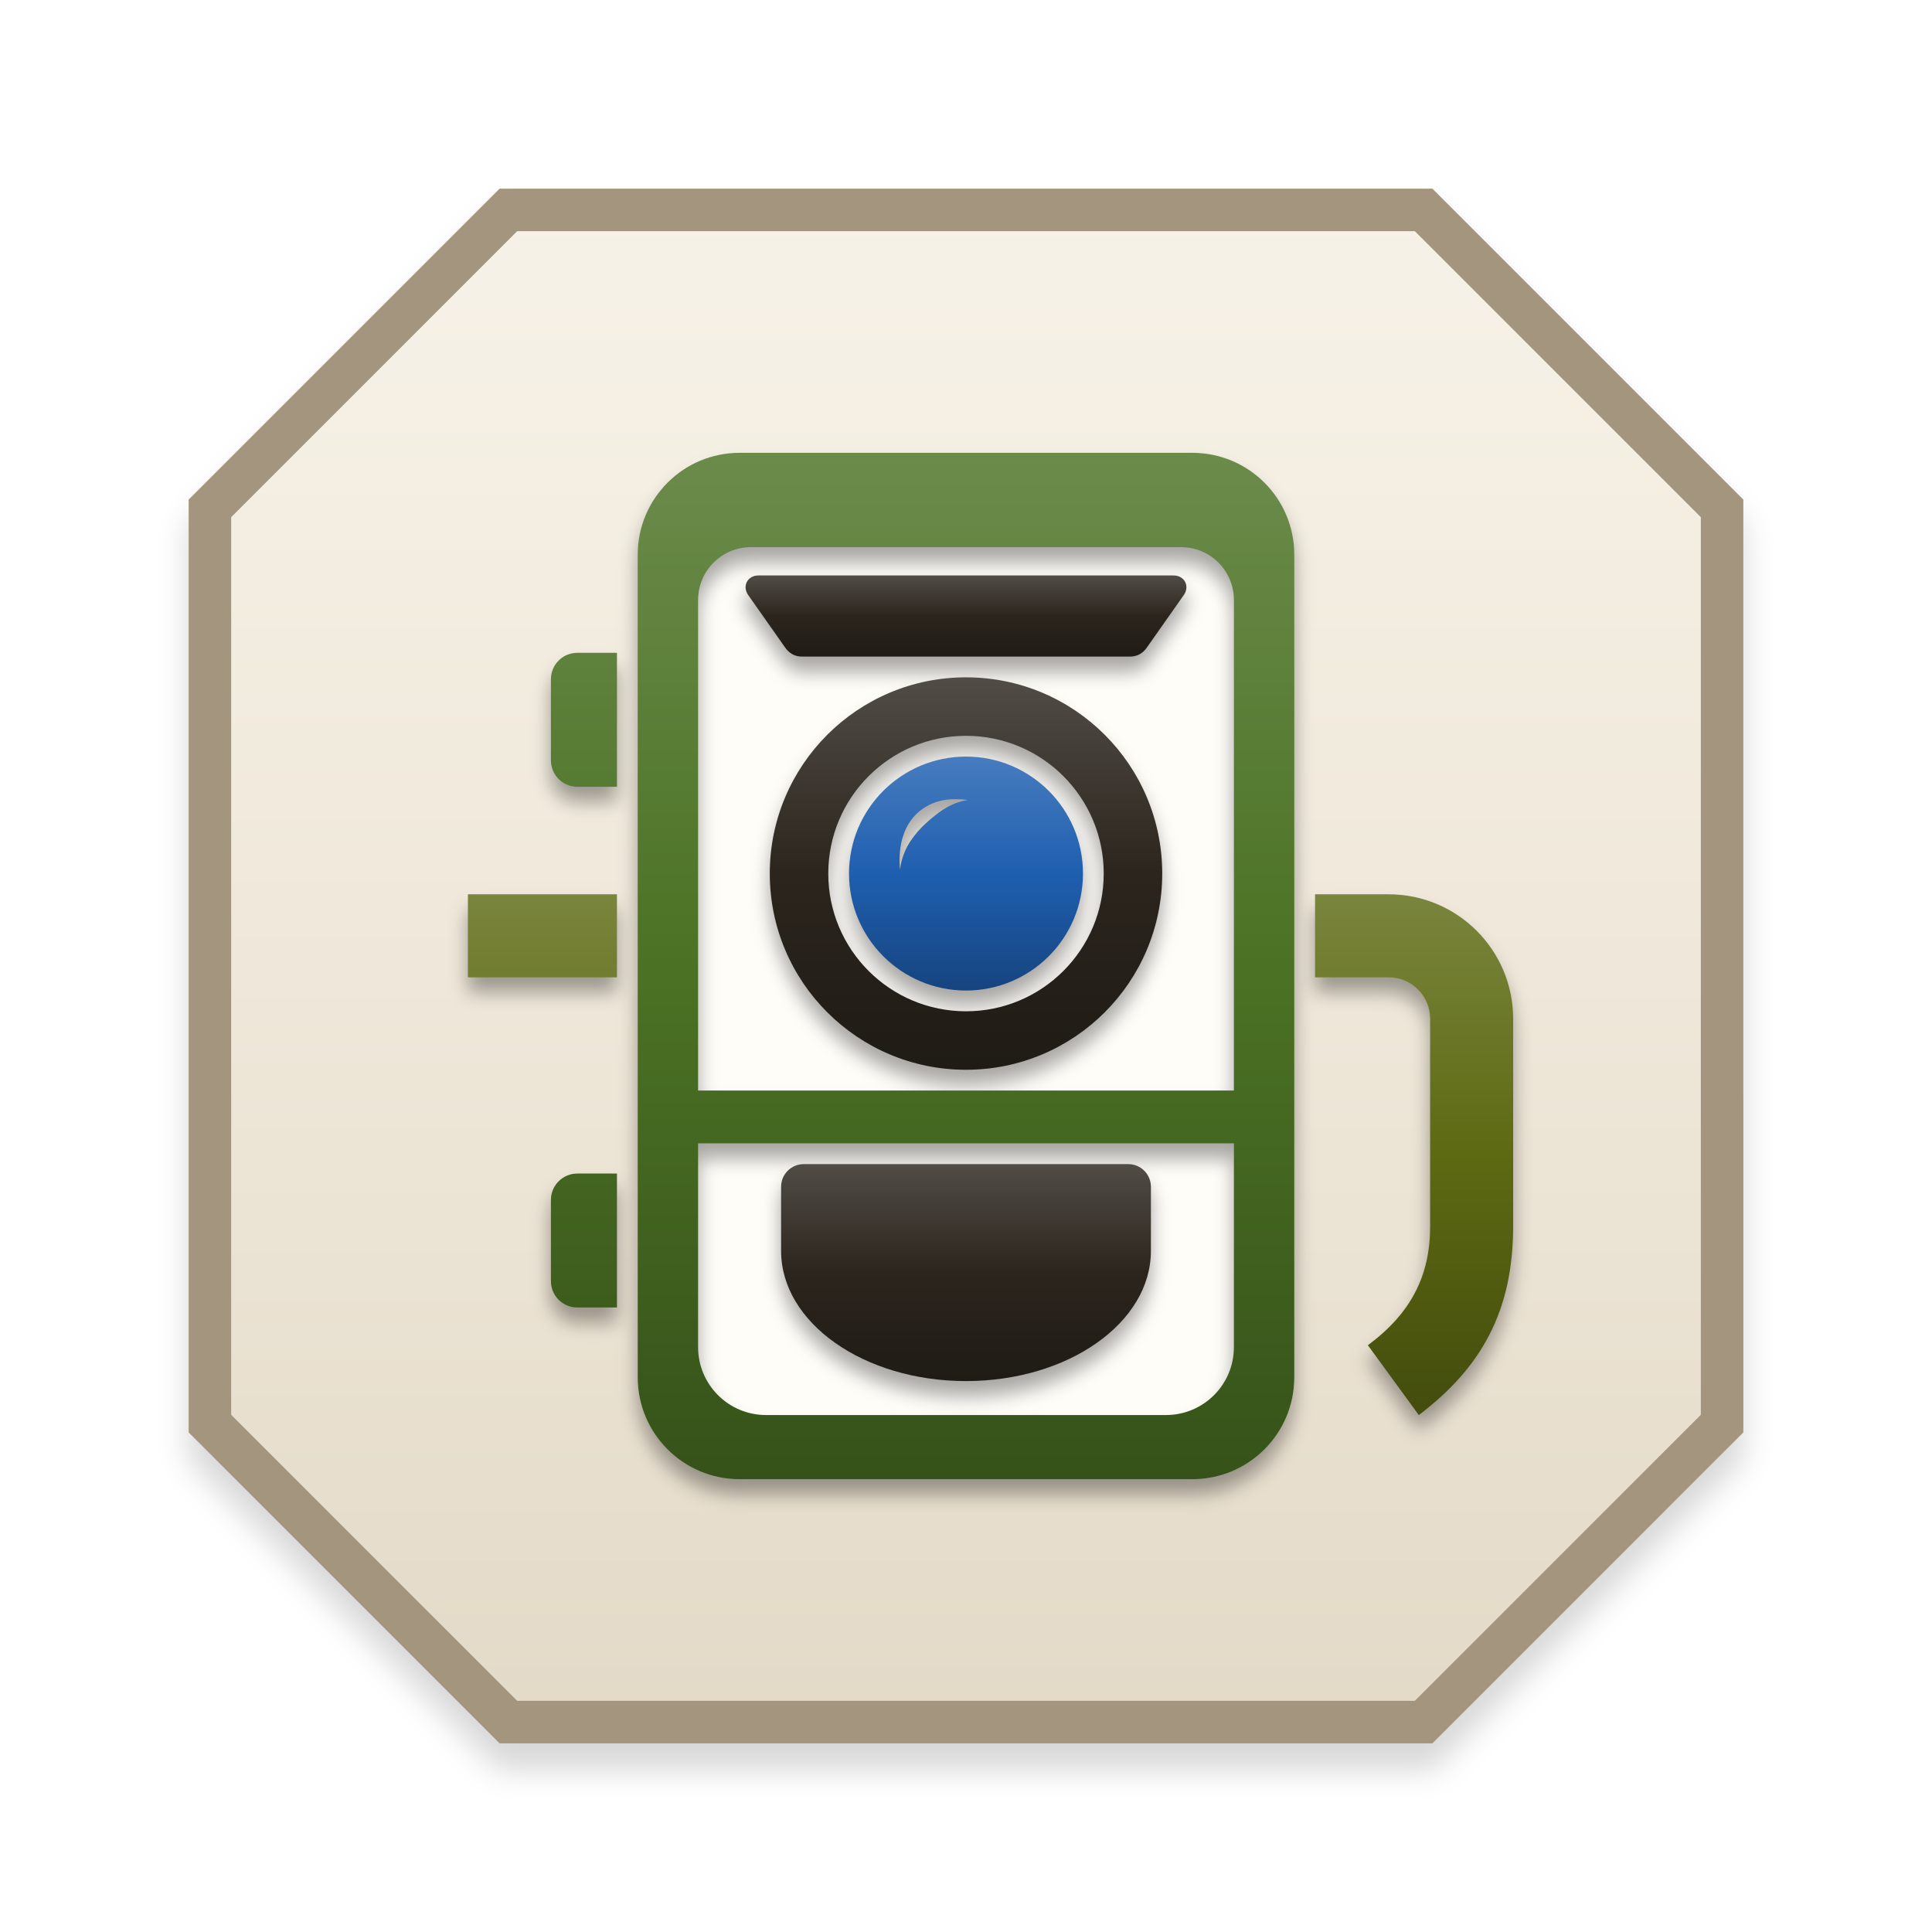
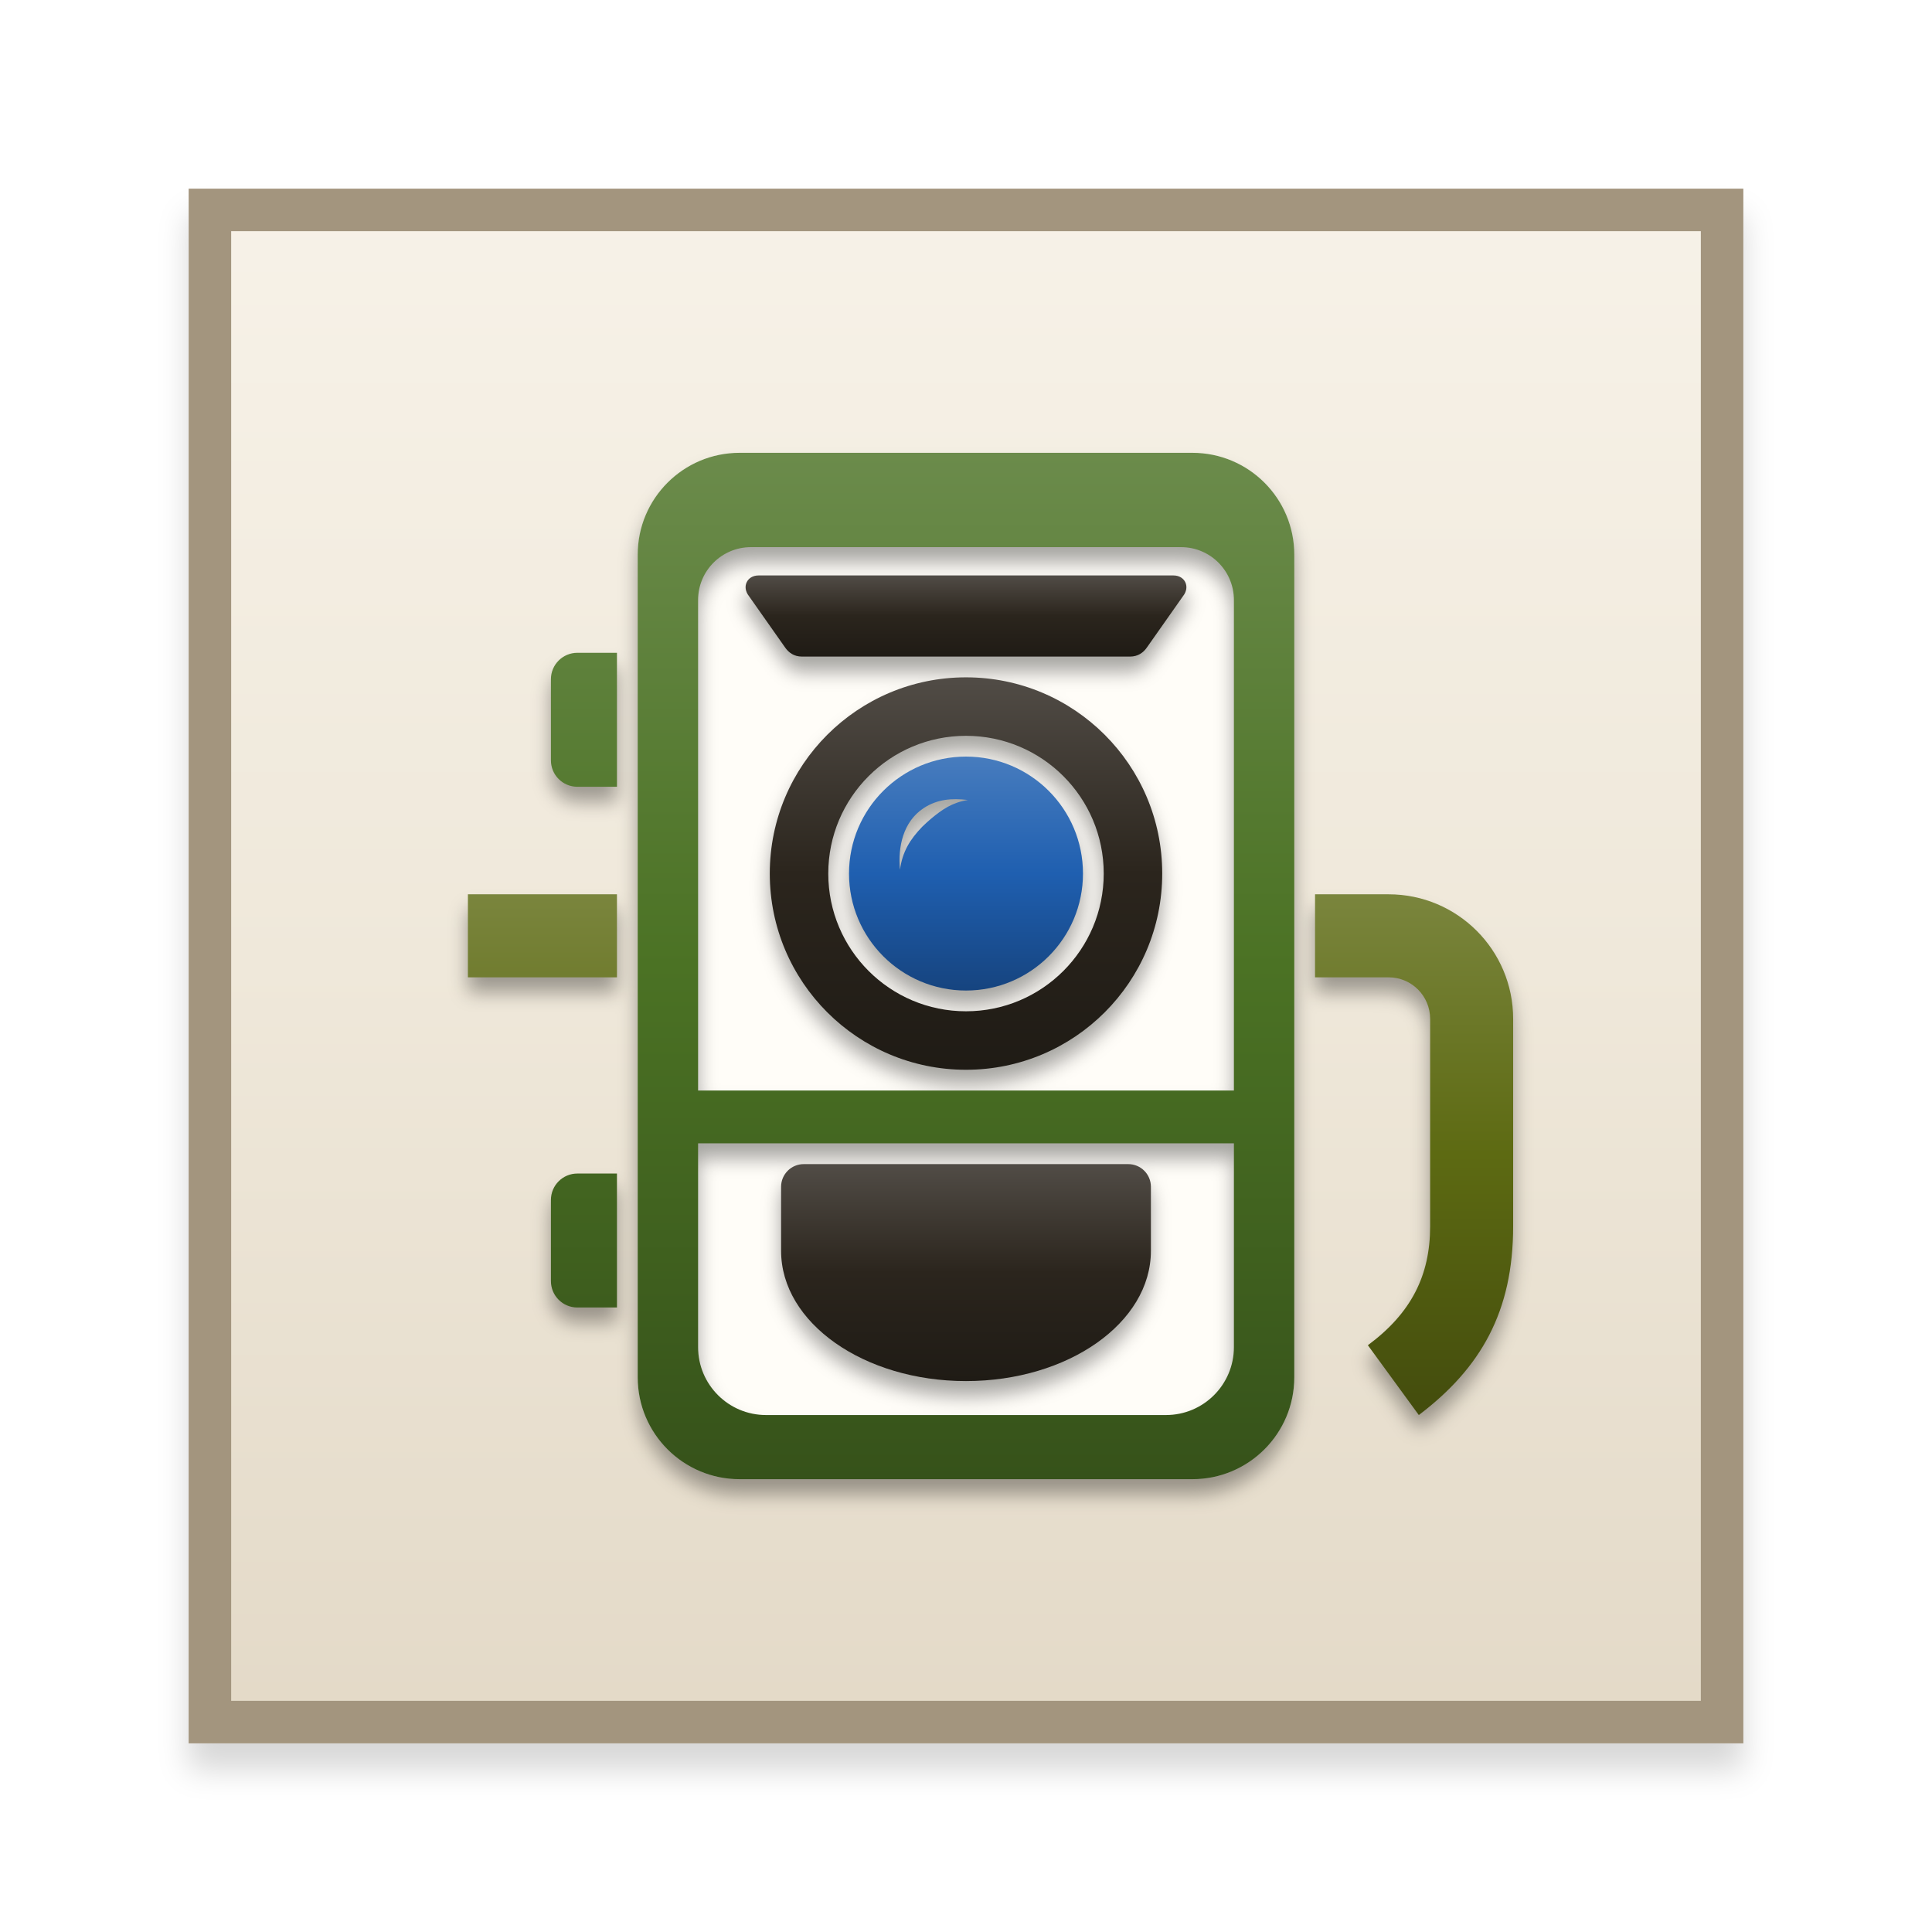
<svg xmlns="http://www.w3.org/2000/svg" width="1024" height="1024" viewBox="0 0 1024 1024">
  <defs>
    <filter id="filter-1" filterUnits="userSpaceOnUse" x="60" y="60" width="904" height="904" data-vc-blend="multiply" color-interpolation-filters="sRGB">
      <feGaussianBlur in="SourceAlpha" stdDeviation="8" />
      <feOffset dx="0" dy="14" result="shadow" />
      <feFlood flood-color="#000000" flood-opacity="0.16" />
      <feComposite in2="shadow" operator="in" result="paint" />
      <feMerge>
        <feMergeNode in="paint" />
        <feMergeNode in="SourceGraphic" />
      </feMerge>
    </filter>
    <linearGradient id="linear-gradient-1" x1="512" y1="100" x2="512" y2="924" gradientUnits="userSpaceOnUse">
      <stop offset="0" stop-color="#f7f2e8" />
      <stop offset="0.5" stop-color="#efe8da" />
      <stop offset="1" stop-color="#e3d9c7" />
    </linearGradient>
    <filter id="filter-2" filterUnits="userSpaceOnUse" x="223" y="215" width="604" height="594" data-vc-blend="multiply" color-interpolation-filters="sRGB">
      <feGaussianBlur in="SourceAlpha" stdDeviation="5" />
      <feOffset dx="0" dy="8" result="shadow" />
      <feFlood flood-color="#050403" flood-opacity="0.35" />
      <feComposite in2="shadow" operator="in" result="paint" />
      <feMerge>
        <feMergeNode in="paint" />
        <feMergeNode in="SourceGraphic" />
      </feMerge>
    </filter>
    <linearGradient id="linear-gradient-2" x1="512" y1="474" x2="512" y2="750" gradientUnits="userSpaceOnUse">
      <stop offset="0" stop-color="#7a853d" />
      <stop offset="0.5" stop-color="#5d6a12" />
      <stop offset="1" stop-color="#434c0d" />
    </linearGradient>
    <linearGradient id="linear-gradient-3" x1="512" y1="305" x2="512" y2="348" gradientUnits="userSpaceOnUse">
      <stop offset="0" stop-color="#514c46" />
      <stop offset="0.5" stop-color="#2b251d" />
      <stop offset="1" stop-color="#1f1b15" />
    </linearGradient>
    <linearGradient id="linear-gradient-4" x1="512" y1="359" x2="512" y2="567" gradientUnits="userSpaceOnUse">
      <stop offset="0" stop-color="#514c46" />
      <stop offset="0.5" stop-color="#2b251d" />
      <stop offset="1" stop-color="#1f1b15" />
    </linearGradient>
    <linearGradient id="linear-gradient-5" x1="512" y1="617" x2="512" y2="732" gradientUnits="userSpaceOnUse">
      <stop offset="0" stop-color="#514c46" />
      <stop offset="0.5" stop-color="#2b251d" />
      <stop offset="1" stop-color="#1f1b15" />
    </linearGradient>
    <linearGradient id="linear-gradient-6" x1="512" y1="240" x2="512" y2="784" gradientUnits="userSpaceOnUse">
      <stop offset="0" stop-color="#6b8b4b" />
      <stop offset="0.5" stop-color="#4b7224" />
      <stop offset="1" stop-color="#36521a" />
    </linearGradient>
    <linearGradient id="linear-gradient-7" x1="512" y1="401" x2="512" y2="525" gradientUnits="userSpaceOnUse">
      <stop offset="0" stop-color="#477cbe" />
      <stop offset="0.5" stop-color="#1f5fb0" />
      <stop offset="1" stop-color="#16447f" />
    </linearGradient>
  </defs>
  <g id="Layer_1" data-name="Layer 1">
    <g id="Bird_Feeder_Camera_lesson_icon" data-name="Bird Feeder Camera lesson icon">
      <g filter="url(#filter-1)">
-         <polygon id="Tile" points="264.8,100 759.2,100 924,264.8 924,759.2 759.2,924 264.8,924 100,759.2 100,264.8" fill="url(#linear-gradient-1)" />
+         <polygon id="Tile" points="100,100 924,100 924,924 100,924" fill="url(#linear-gradient-1)" />
      </g>
-       <path id="Border" d="M264.8 99.999 L759.2 99.999 L924 264.8 L924 759.2 L759.2 924 L264.8 924 L99.999 759.2 L99.999 264.8 Z M274.13 122.522 L122.523 274.13 L122.523 749.87 L274.13 901.478 L749.87 901.478 L901.478 749.87 L901.478 274.13 L749.87 122.522 Z" fill="#a3957e" />
+       <path id="Border" d="M100 100 L924 100 L924 924 L100 924 Z M122.523 122.523 L122.523 901.478 L901.478 901.478 L901.478 122.523 Z" fill="#a3957e" />
      <path id="Enclosed_front_panel" data-name="Enclosed front panel" d="M392 240 L632 240 C661.823 240 686 264.177 686 294 L686 730 C686 759.823 661.823 784 632 784 L392 784 C362.177 784 338 759.823 338 730 L338 294 C338 264.177 362.177 240 392 240 Z" fill="#fffdf8" />
      <g filter="url(#filter-2)">
        <g id="Trail_camera" data-name="Trail camera">
          <path id="Mounting_webbing" data-name="Mounting webbing" d="M248 518 L248 474 L327 474 L327 518 Z M697 518 L697 474 L736 474 C772.451 474 802 503.549 802 540 L802 650 C802 695 785 725 752 750 L725 713 C748 696 758 676 758 650 L758 540 C758 527.85 748.15 518 736 518 Z" fill="url(#linear-gradient-2)" />
          <path id="Infrared_illuminator_window" data-name="Infrared illuminator window" d="M402 305 L622 305 C628 305 631 311 627 316 L608 343 C606 346 603 348 599 348 L425 348 C421 348 418 346 416 343 L397 316 C393 311 396 305 402 305 Z" fill="url(#linear-gradient-3)" />
          <path id="Lens_barrel" data-name="Lens barrel" d="M616 463 C616 520.438 569.438 567 512 567 C454.562 567 408 520.438 408 463 C408 405.562 454.562 359 512 359 C569.438 359 616 405.562 616 463 Z M585 463 C585 422.683 552.317 390 512 390 C471.683 390 439 422.683 439 463 C439 503.317 471.683 536 512 536 C552.317 536 585 503.317 585 463 Z" fill="url(#linear-gradient-4)" />
          <path id="PIR_motion_sensor_dome" data-name="PIR motion sensor dome" d="M426 617 L598 617 C604.627 617 610 622.373 610 629 L610 663 C610 701.108 566.124 732 512 732 C457.876 732 414 701.108 414 663 L414 629 C414 622.373 419.373 617 426 617 Z" fill="url(#linear-gradient-5)" />
          <path id="Upper_case_latch" data-name="Upper case latch" d="M306 346 L327 346 L327 417 L306 417 C298.268 417 292 410.732 292 403 L292 360 C292 352.268 298.268 346 306 346 Z" fill="url(#linear-gradient-6)" />
          <path id="Lower_case_latch" data-name="Lower case latch" d="M306 622 L327 622 L327 693 L306 693 C298.268 693 292 686.732 292 679 L292 636 C292 628.268 298.268 622 306 622 Z" fill="url(#linear-gradient-6)" />
          <path id="Optical_glass" data-name="Optical glass" d="M450 463 C450 428.758 477.758 401 512 401 C546.242 401 574 428.758 574 463 C574 497.242 546.242 525 512 525 C477.758 525 450 497.242 450 463 Z M489.465 428.381 C478.64 435.566 475.85 448.863 477 461 C478.321 451.426 482.247 444.965 488.869 438.112 L488.873 438.115 C490.281 436.74 491.698 435.461 493.185 434.172 L493.182 434.169 C499.517 428.892 504.667 425.386 513 424 C504.559 422.984 496.741 423.552 489.465 428.381 Z" fill="url(#linear-gradient-7)" />
          <path id="Weatherproof_housing" data-name="Weatherproof housing" d="M338 294 C338 264.177 362.177 240 392 240 L632 240 C661.823 240 686 264.177 686 294 L686 730 C686 759.823 661.823 784 632 784 L392 784 C362.177 784 338 759.823 338 730 Z M398 290 C382.536 290 370 302.536 370 318 L370 578 L654 578 L654 318 C654 302.536 641.464 290 626 290 Z M370 606 L370 714 C370 733.882 386.118 750 406 750 L618 750 C637.882 750 654 733.882 654 714 L654 606 Z" fill="url(#linear-gradient-6)" />
        </g>
      </g>
    </g>
  </g>
</svg>
